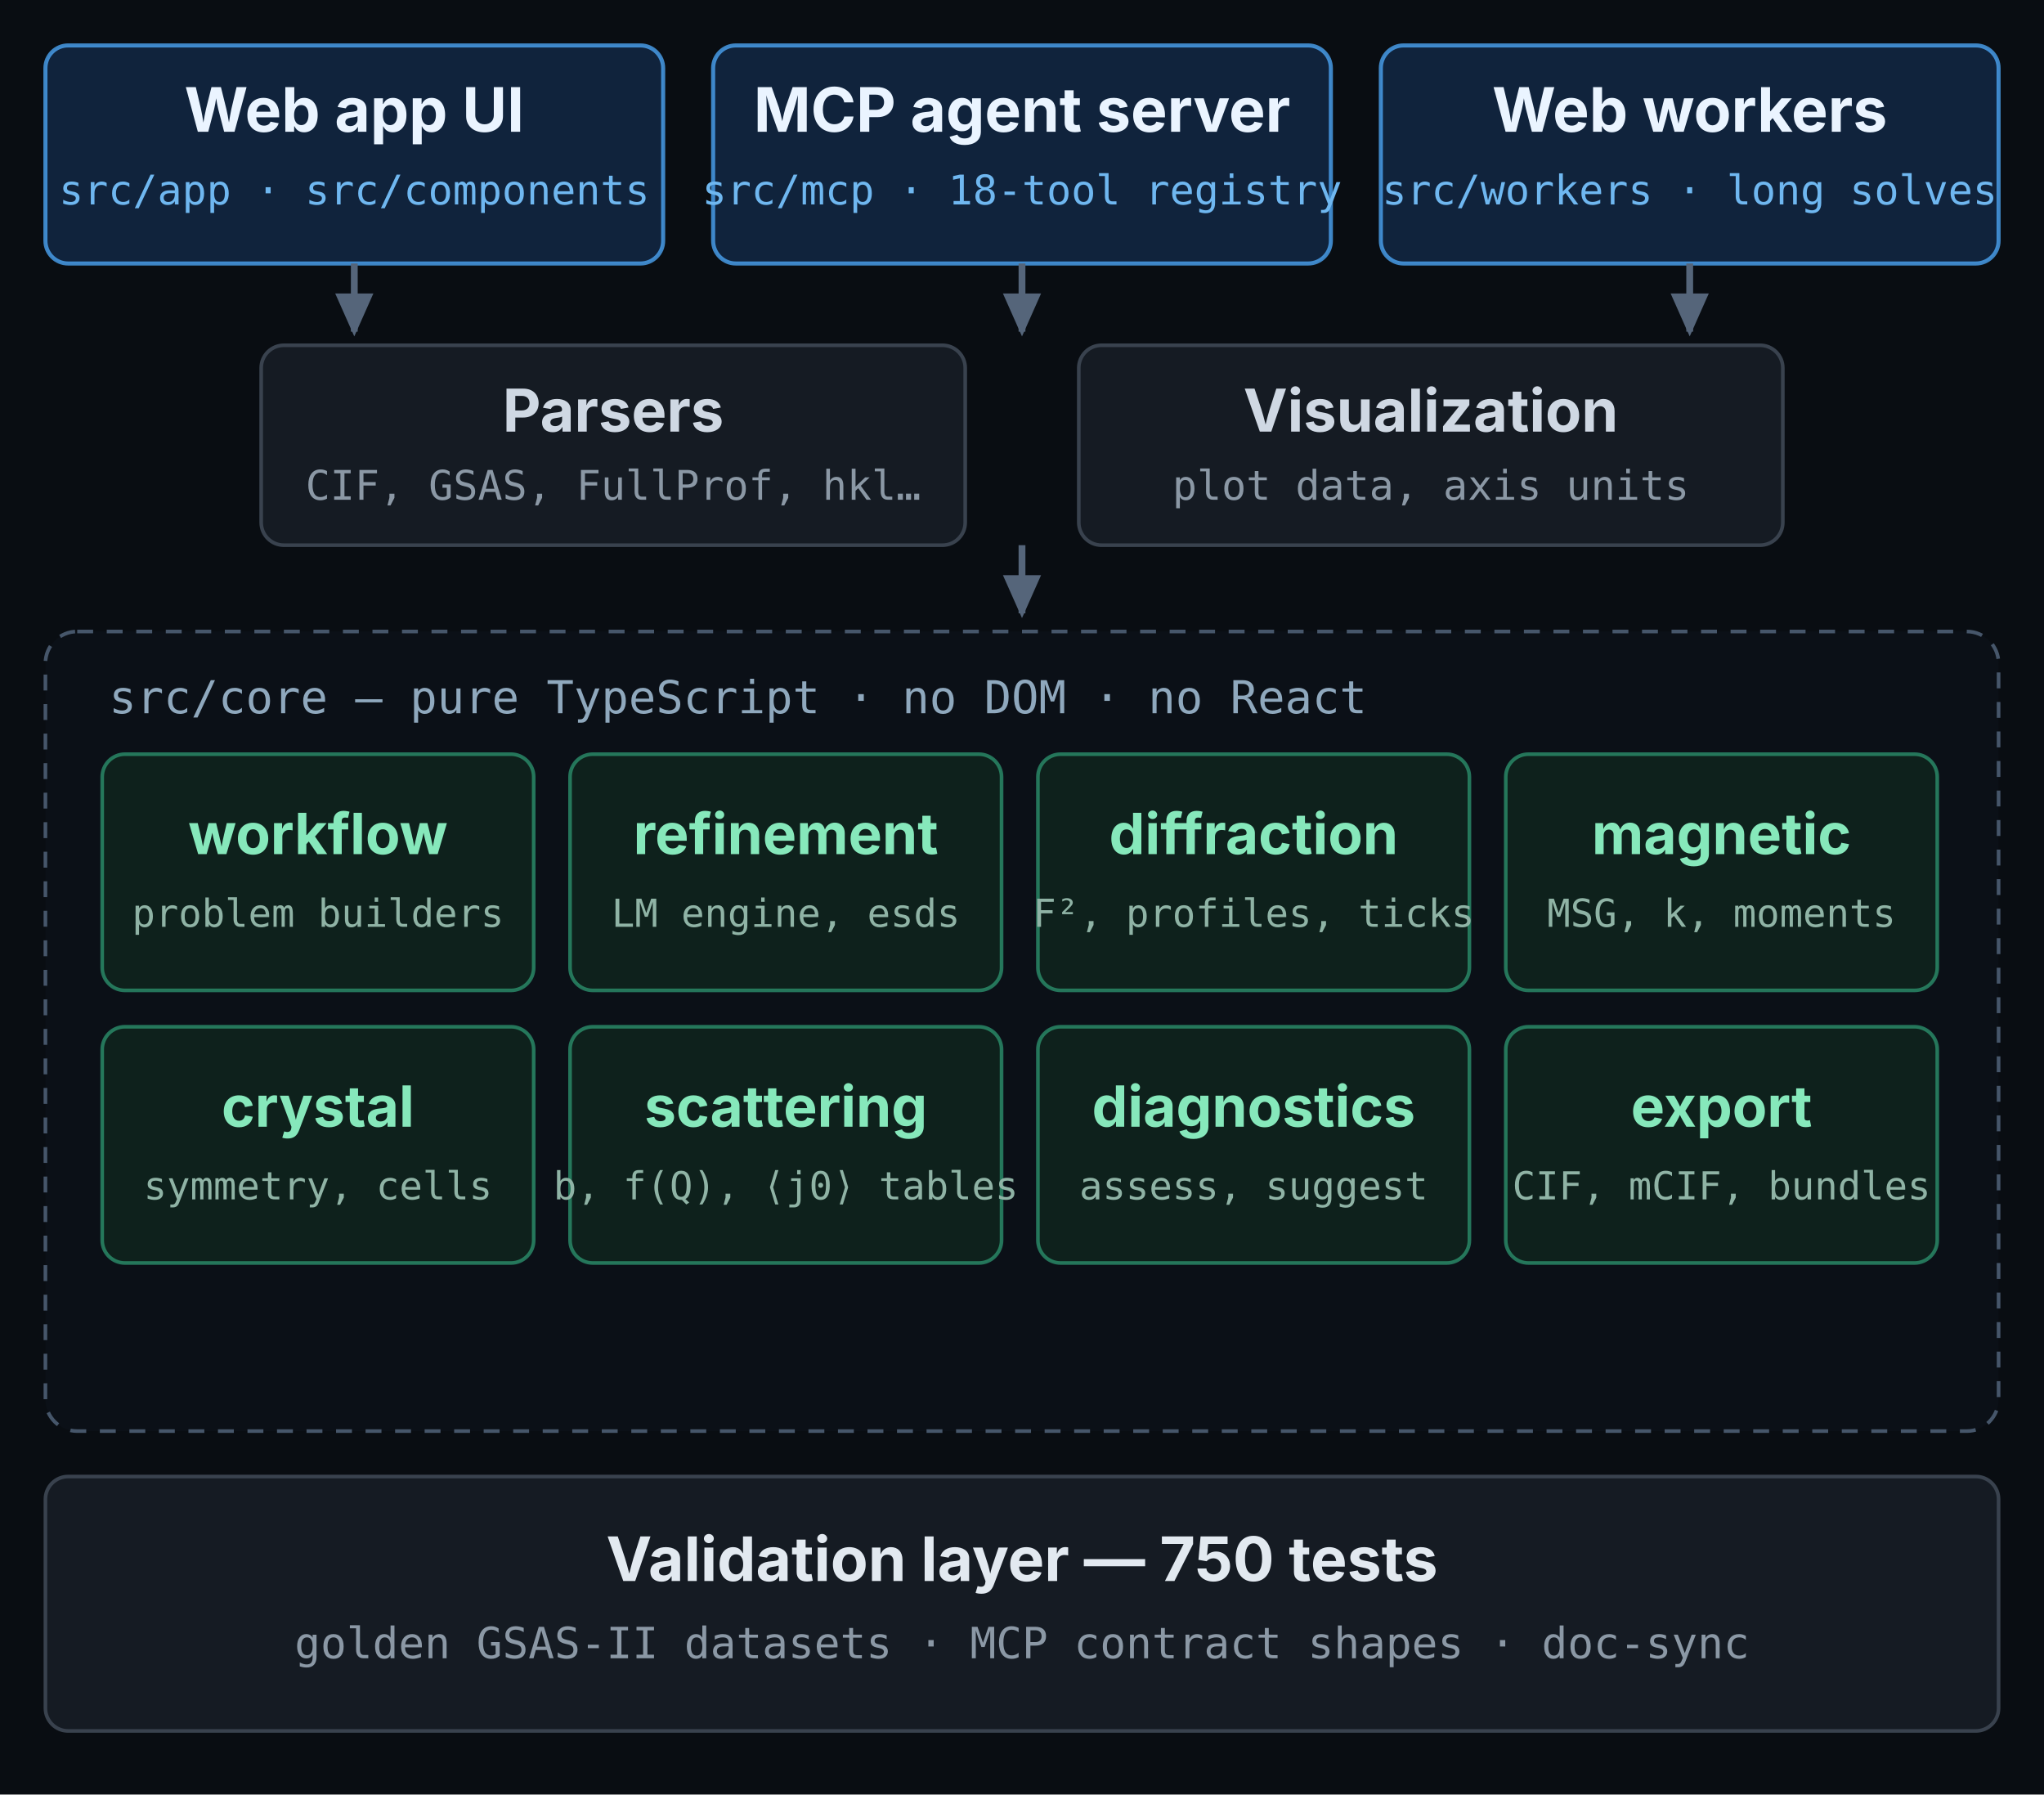
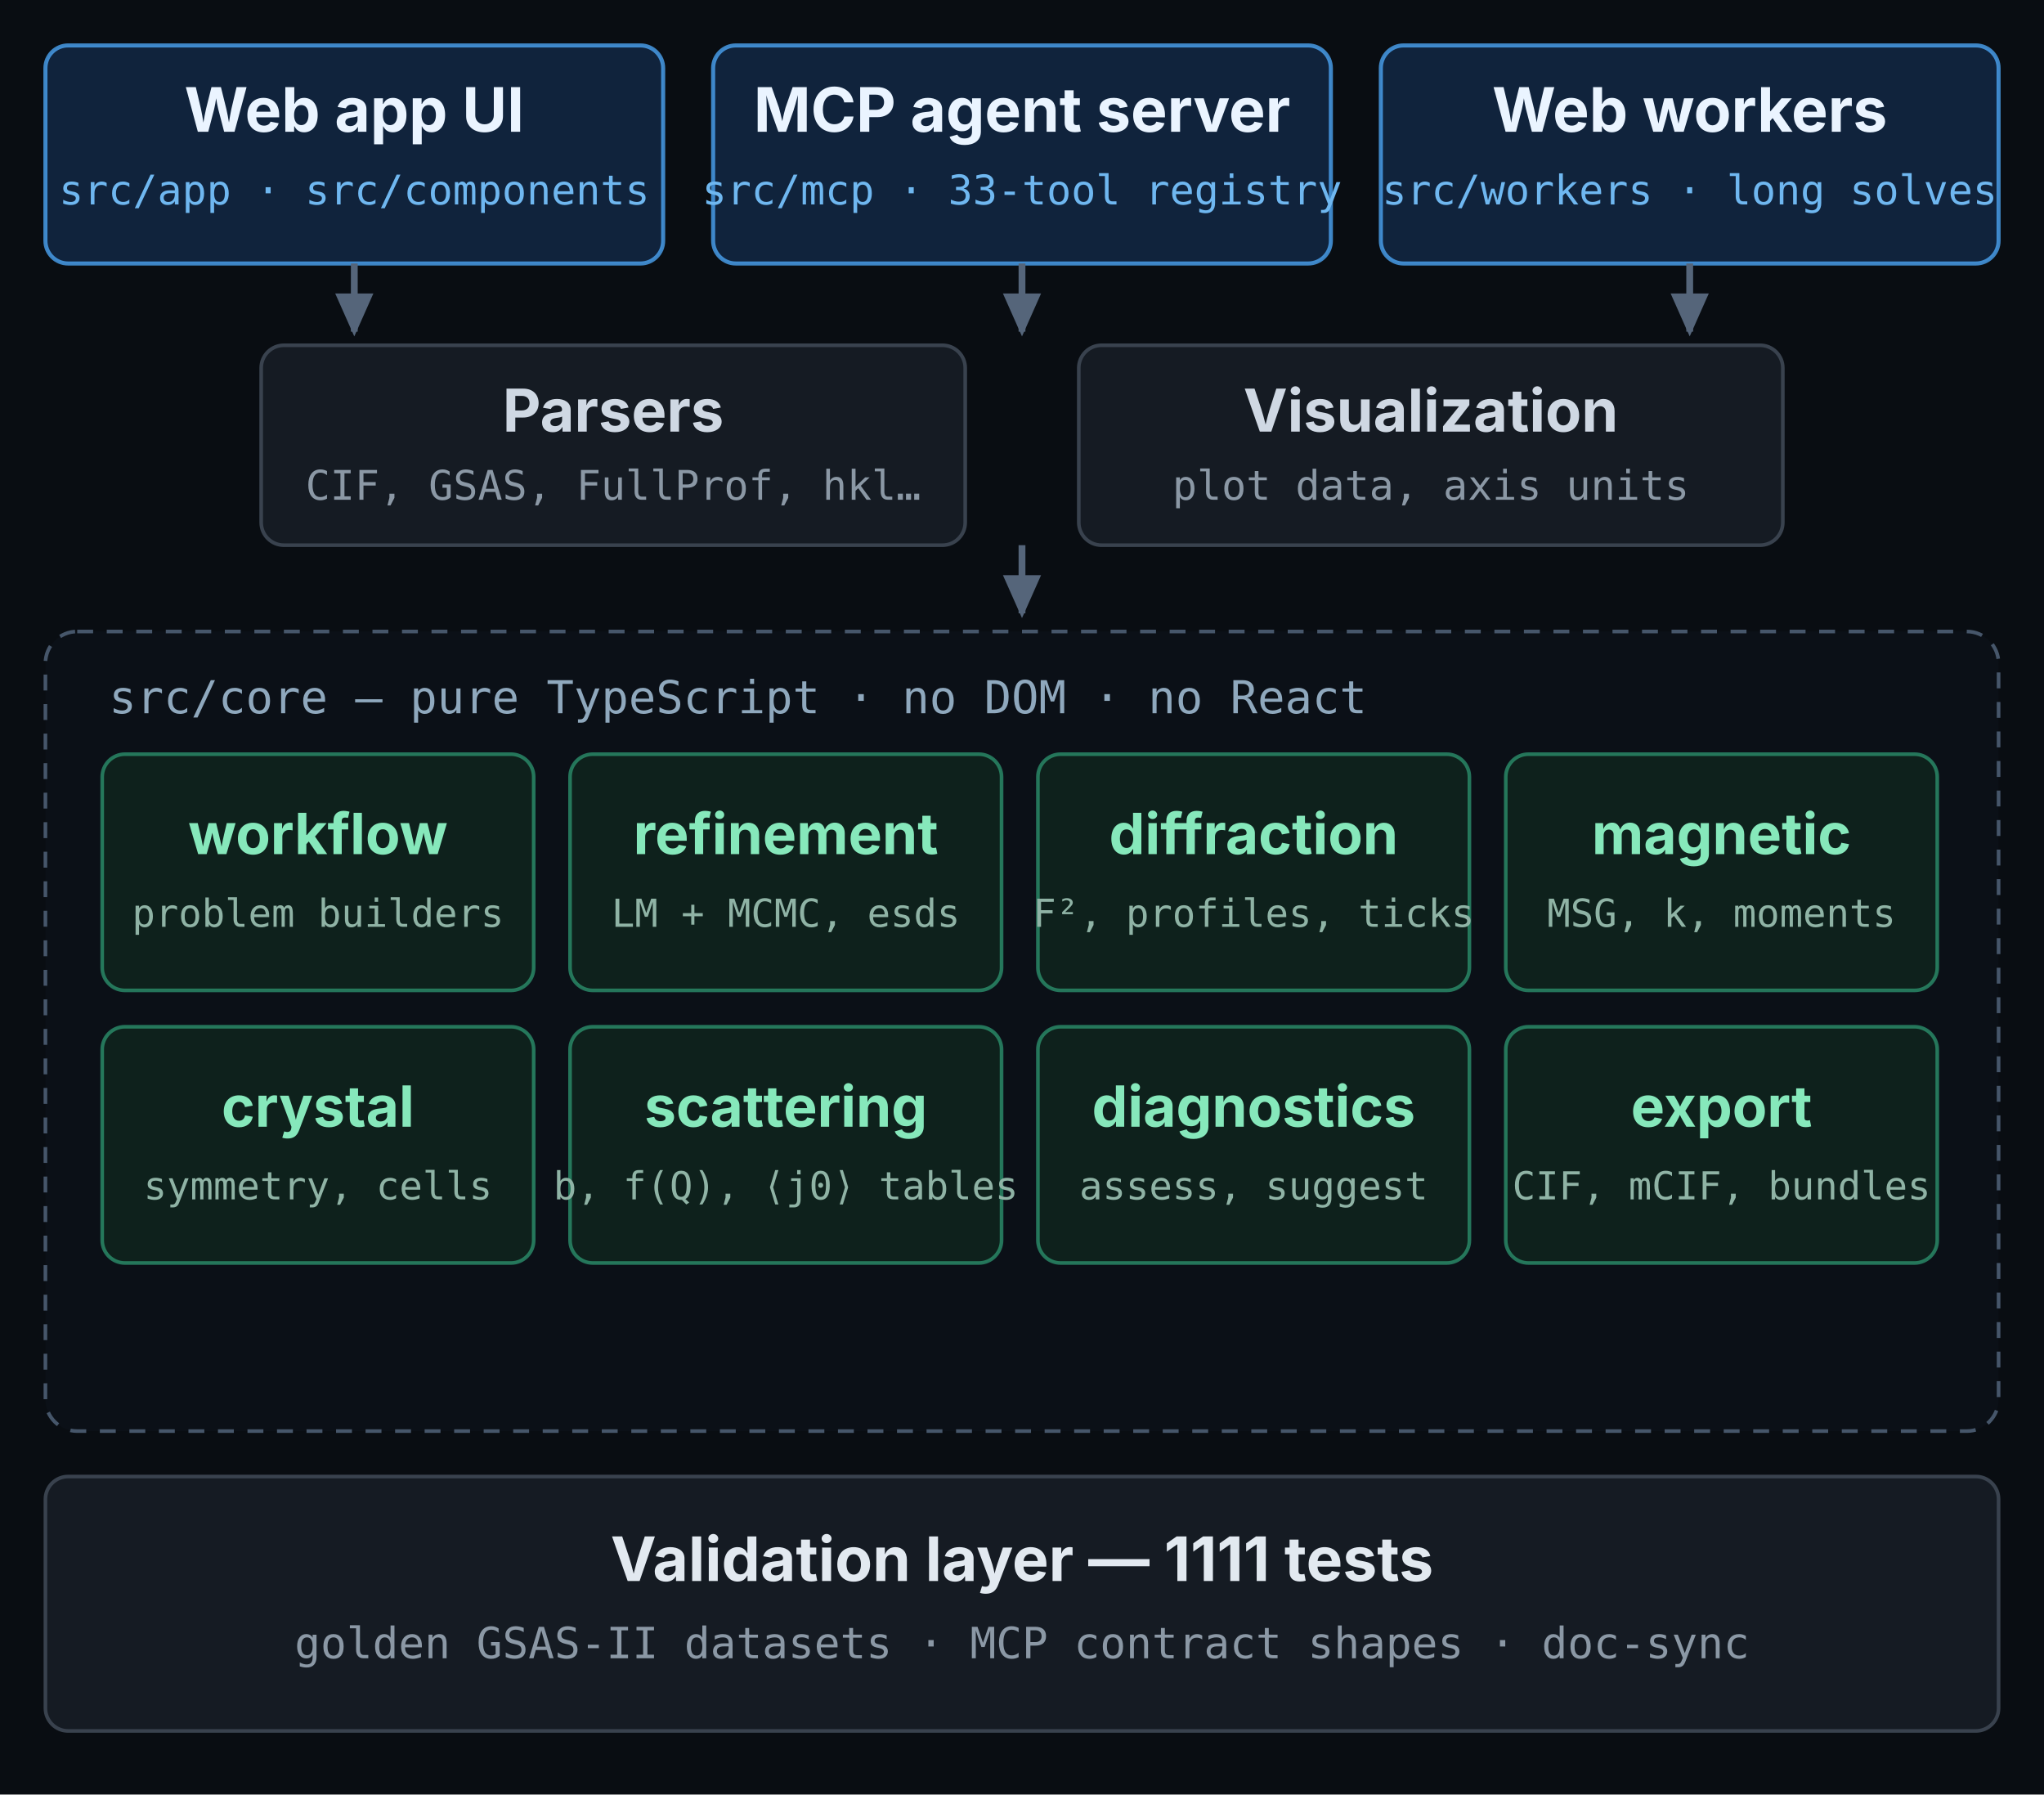
<svg xmlns="http://www.w3.org/2000/svg" viewBox="0 0 900 790" role="img" aria-labelledby="title desc">
  <defs>
    <marker id="arrow" viewBox="0 0 10 10" refX="8" refY="5" markerWidth="7" markerHeight="7" orient="auto-start-reverse">
      <path d="M 0 1 L 9 5 L 0 9 z" fill="#55657a" />
    </marker>
  </defs>
  <rect width="900" height="790" fill="#090d12" />
  <g>
    <rect x="20" y="20" width="272" height="96" rx="10" fill="#10233c" stroke="#4facfe" stroke-opacity="0.75" stroke-width="1.8" />
    <text x="156" y="58" text-anchor="middle" font-family="-apple-system, BlinkMacSystemFont, 'Segoe UI', sans-serif" font-size="27" font-weight="700" fill="#eaf4ff">Web app UI</text>
    <text x="156" y="90" text-anchor="middle" font-family="'SF Mono', Menlo, monospace" font-size="18" fill="#6fb7f0">src/app · src/components</text>
    <rect x="314" y="20" width="272" height="96" rx="10" fill="#10233c" stroke="#4facfe" stroke-opacity="0.75" stroke-width="1.8" />
    <text x="450" y="58" text-anchor="middle" font-family="-apple-system, BlinkMacSystemFont, 'Segoe UI', sans-serif" font-size="27" font-weight="700" fill="#eaf4ff">MCP agent server</text>
-     <text x="450" y="90" text-anchor="middle" font-family="'SF Mono', Menlo, monospace" font-size="18" fill="#6fb7f0">src/mcp · 18-tool registry</text>
+     <text x="450" y="90" text-anchor="middle" font-family="'SF Mono', Menlo, monospace" font-size="18" fill="#6fb7f0">src/mcp · 33-tool registry</text>
    <rect x="608" y="20" width="272" height="96" rx="10" fill="#10233c" stroke="#4facfe" stroke-opacity="0.75" stroke-width="1.8" />
    <text x="744" y="58" text-anchor="middle" font-family="-apple-system, BlinkMacSystemFont, 'Segoe UI', sans-serif" font-size="27" font-weight="700" fill="#eaf4ff">Web workers</text>
    <text x="744" y="90" text-anchor="middle" font-family="'SF Mono', Menlo, monospace" font-size="18" fill="#6fb7f0">src/workers · long solves</text>
  </g>
  <line x1="156" y1="116" x2="156" y2="146" stroke="#55657a" stroke-width="3" marker-end="url(#arrow)" />
  <line x1="450" y1="116" x2="450" y2="146" stroke="#55657a" stroke-width="3" marker-end="url(#arrow)" />
  <line x1="744" y1="116" x2="744" y2="146" stroke="#55657a" stroke-width="3" marker-end="url(#arrow)" />
  <g>
    <rect x="115" y="152" width="310" height="88" rx="10" fill="#151b23" stroke="#39424e" stroke-width="1.6" />
    <text x="270" y="190" text-anchor="middle" font-family="-apple-system, BlinkMacSystemFont, 'Segoe UI', sans-serif" font-size="26" font-weight="700" fill="#cfd8e3">Parsers</text>
    <text x="270" y="220" text-anchor="middle" font-family="'SF Mono', Menlo, monospace" font-size="18" fill="#8b98a5">CIF, GSAS, FullProf, hkl…</text>
    <rect x="475" y="152" width="310" height="88" rx="10" fill="#151b23" stroke="#39424e" stroke-width="1.6" />
    <text x="630" y="190" text-anchor="middle" font-family="-apple-system, BlinkMacSystemFont, 'Segoe UI', sans-serif" font-size="26" font-weight="700" fill="#cfd8e3">Visualization</text>
    <text x="630" y="220" text-anchor="middle" font-family="'SF Mono', Menlo, monospace" font-size="18" fill="#8b98a5">plot data, axis units</text>
  </g>
  <line x1="450" y1="240" x2="450" y2="270" stroke="#55657a" stroke-width="3" marker-end="url(#arrow)" />
  <rect x="20" y="278" width="860" height="352" rx="14" fill="#0b1017" stroke="#46566a" stroke-width="1.6" stroke-dasharray="7 6" />
  <text x="48" y="314" font-family="'SF Mono', Menlo, monospace" font-size="20" fill="#8fa8bd">src/core — pure TypeScript · no DOM · no React</text>
  <g>
    <rect x="45" y="332" width="190" height="104" rx="10" fill="#0e211c" stroke="#2f9e77" stroke-opacity="0.7" stroke-width="1.6" />
    <text x="140" y="376" text-anchor="middle" font-family="-apple-system, BlinkMacSystemFont, 'Segoe UI', sans-serif" font-size="25" font-weight="700" fill="#86e8bb">workflow</text>
    <text x="140" y="408" text-anchor="middle" font-family="'SF Mono', Menlo, monospace" font-size="17" fill="#8fb3a5">problem builders</text>
    <rect x="251" y="332" width="190" height="104" rx="10" fill="#0e211c" stroke="#2f9e77" stroke-opacity="0.7" stroke-width="1.6" />
    <text x="346" y="376" text-anchor="middle" font-family="-apple-system, BlinkMacSystemFont, 'Segoe UI', sans-serif" font-size="25" font-weight="700" fill="#86e8bb">refinement</text>
-     <text x="346" y="408" text-anchor="middle" font-family="'SF Mono', Menlo, monospace" font-size="17" fill="#8fb3a5">LM engine, esds</text>
+     <text x="346" y="408" text-anchor="middle" font-family="'SF Mono', Menlo, monospace" font-size="17" fill="#8fb3a5">LM + MCMC, esds</text>
    <rect x="457" y="332" width="190" height="104" rx="10" fill="#0e211c" stroke="#2f9e77" stroke-opacity="0.7" stroke-width="1.6" />
    <text x="552" y="376" text-anchor="middle" font-family="-apple-system, BlinkMacSystemFont, 'Segoe UI', sans-serif" font-size="25" font-weight="700" fill="#86e8bb">diffraction</text>
    <text x="552" y="408" text-anchor="middle" font-family="'SF Mono', Menlo, monospace" font-size="17" fill="#8fb3a5">F², profiles, ticks</text>
    <rect x="663" y="332" width="190" height="104" rx="10" fill="#0e211c" stroke="#2f9e77" stroke-opacity="0.7" stroke-width="1.6" />
    <text x="758" y="376" text-anchor="middle" font-family="-apple-system, BlinkMacSystemFont, 'Segoe UI', sans-serif" font-size="25" font-weight="700" fill="#86e8bb">magnetic</text>
    <text x="758" y="408" text-anchor="middle" font-family="'SF Mono', Menlo, monospace" font-size="17" fill="#8fb3a5">MSG, k, moments</text>
    <rect x="45" y="452" width="190" height="104" rx="10" fill="#0e211c" stroke="#2f9e77" stroke-opacity="0.7" stroke-width="1.6" />
    <text x="140" y="496" text-anchor="middle" font-family="-apple-system, BlinkMacSystemFont, 'Segoe UI', sans-serif" font-size="25" font-weight="700" fill="#86e8bb">crystal</text>
    <text x="140" y="528" text-anchor="middle" font-family="'SF Mono', Menlo, monospace" font-size="17" fill="#8fb3a5">symmetry, cells</text>
    <rect x="251" y="452" width="190" height="104" rx="10" fill="#0e211c" stroke="#2f9e77" stroke-opacity="0.7" stroke-width="1.6" />
    <text x="346" y="496" text-anchor="middle" font-family="-apple-system, BlinkMacSystemFont, 'Segoe UI', sans-serif" font-size="25" font-weight="700" fill="#86e8bb">scattering</text>
    <text x="346" y="528" text-anchor="middle" font-family="'SF Mono', Menlo, monospace" font-size="17" fill="#8fb3a5">b, f(Q), ⟨j0⟩ tables</text>
    <rect x="457" y="452" width="190" height="104" rx="10" fill="#0e211c" stroke="#2f9e77" stroke-opacity="0.7" stroke-width="1.6" />
    <text x="552" y="496" text-anchor="middle" font-family="-apple-system, BlinkMacSystemFont, 'Segoe UI', sans-serif" font-size="25" font-weight="700" fill="#86e8bb">diagnostics</text>
    <text x="552" y="528" text-anchor="middle" font-family="'SF Mono', Menlo, monospace" font-size="17" fill="#8fb3a5">assess, suggest</text>
    <rect x="663" y="452" width="190" height="104" rx="10" fill="#0e211c" stroke="#2f9e77" stroke-opacity="0.7" stroke-width="1.6" />
    <text x="758" y="496" text-anchor="middle" font-family="-apple-system, BlinkMacSystemFont, 'Segoe UI', sans-serif" font-size="25" font-weight="700" fill="#86e8bb">export</text>
    <text x="758" y="528" text-anchor="middle" font-family="'SF Mono', Menlo, monospace" font-size="17" fill="#8fb3a5">CIF, mCIF, bundles</text>
  </g>
  <rect x="20" y="650" width="860" height="112" rx="10" fill="#151b23" stroke="#39424e" stroke-width="1.6" />
-   <text x="450" y="696" text-anchor="middle" font-family="-apple-system, BlinkMacSystemFont, 'Segoe UI', sans-serif" font-size="27" font-weight="700" fill="#e2e9f0">Validation layer — 750 tests</text>
+   <text x="450" y="696" text-anchor="middle" font-family="-apple-system, BlinkMacSystemFont, 'Segoe UI', sans-serif" font-size="27" font-weight="700" fill="#e2e9f0">Validation layer — 1111 tests</text>
  <text x="450" y="730" text-anchor="middle" font-family="'SF Mono', Menlo, monospace" font-size="19" fill="#8b98a5">golden GSAS-II datasets · MCP contract shapes · doc-sync</text>
</svg>
